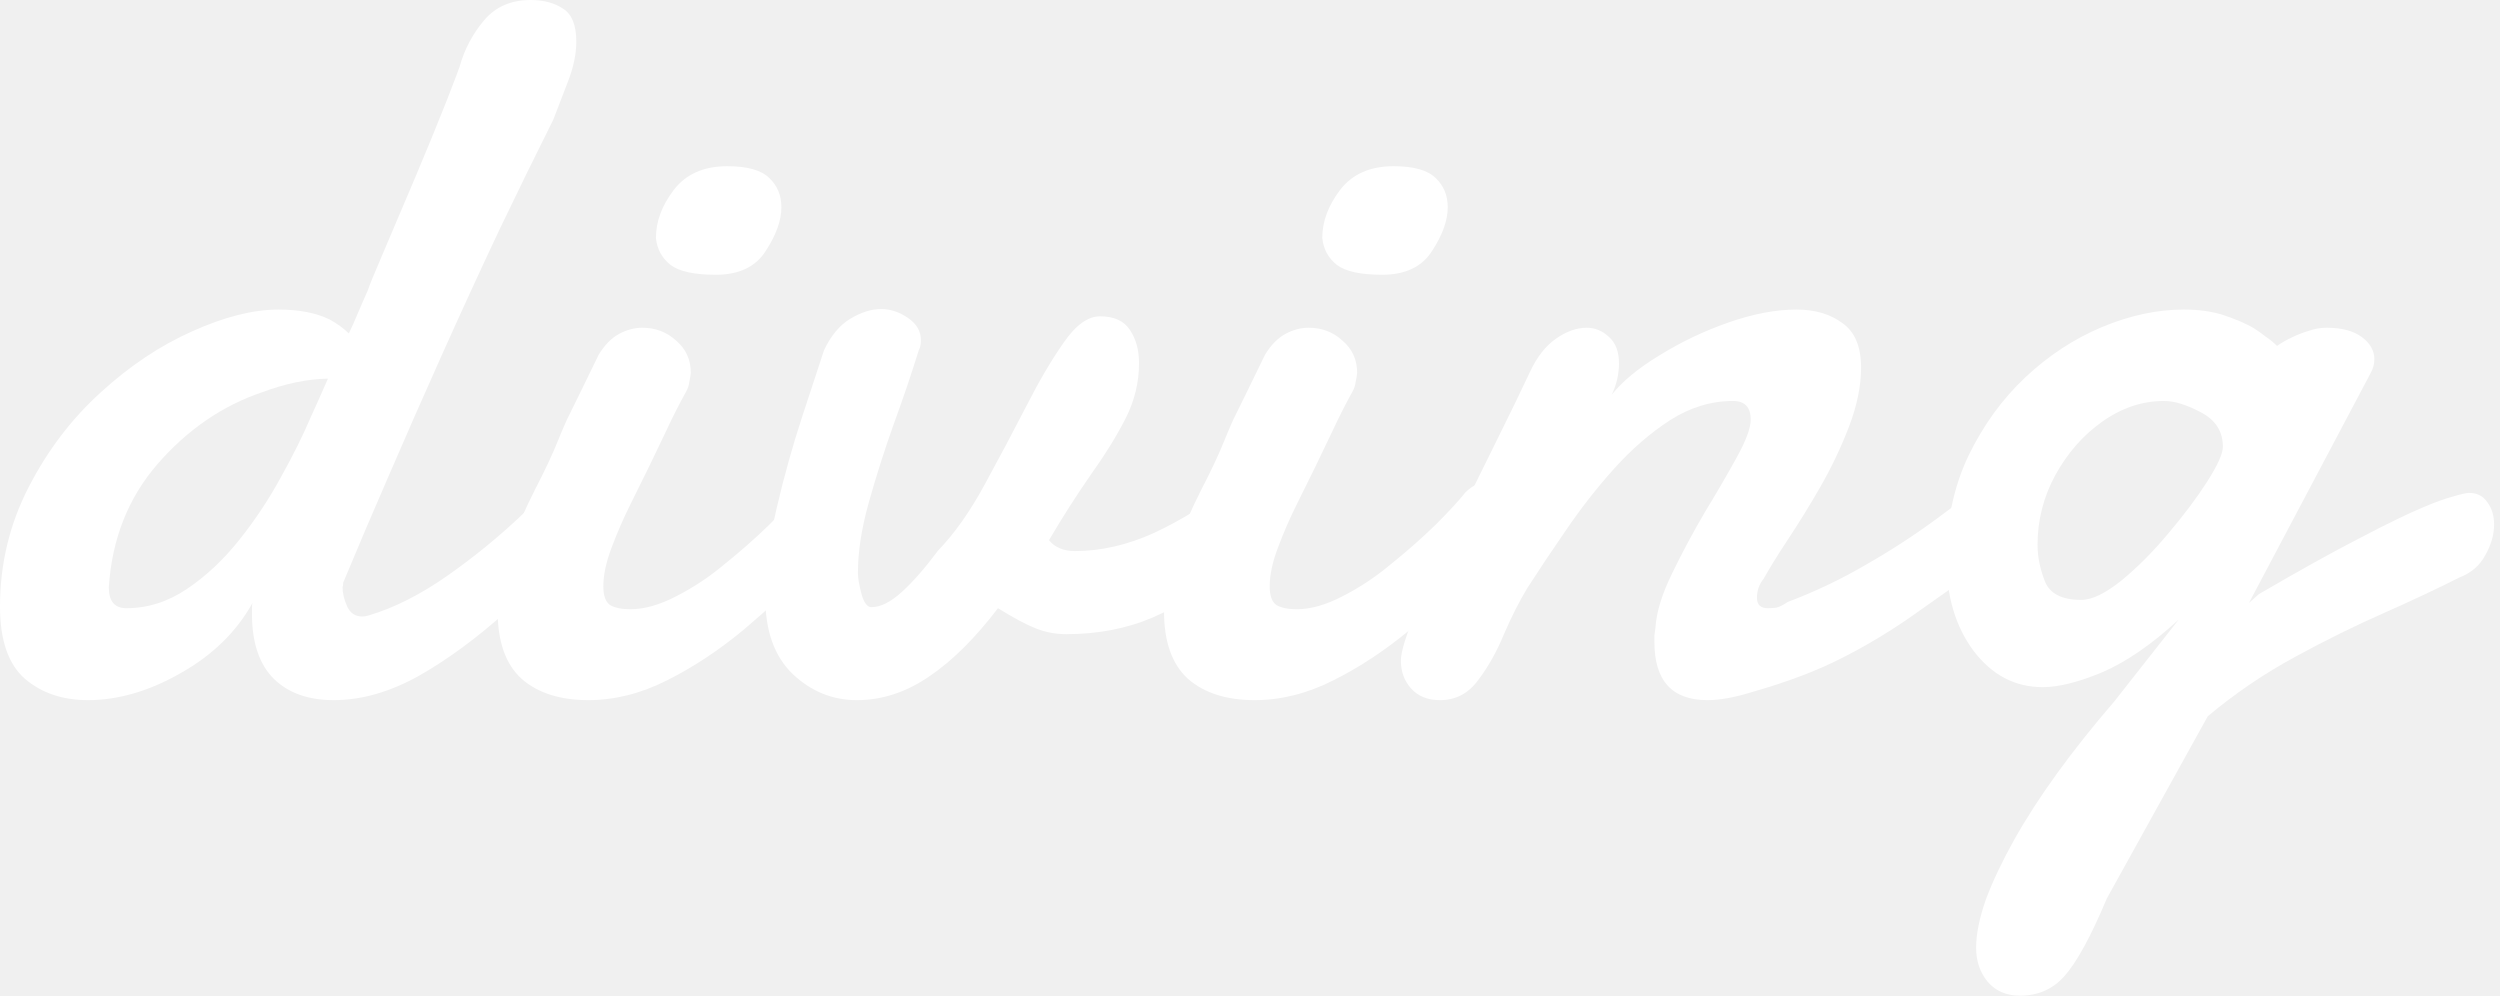
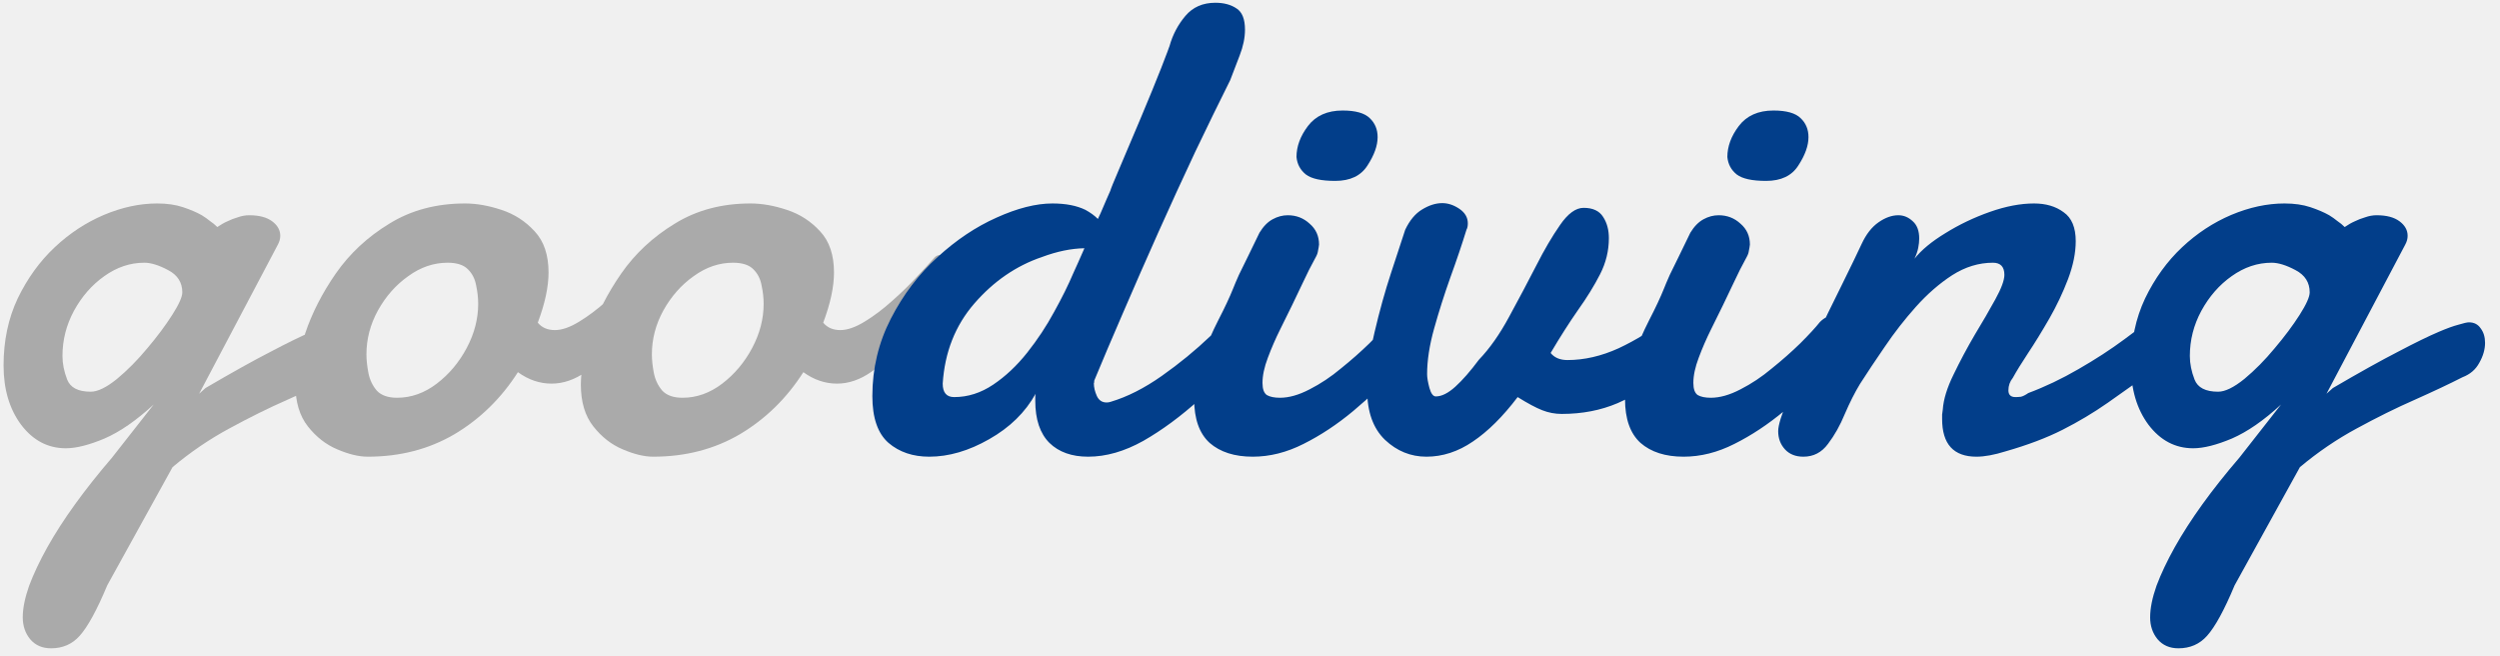
- <svg xmlns="http://www.w3.org/2000/svg" width="231" height="92" fill="none" viewBox="0 0 231 92">
-   <path fill="#fff" d="M186.635 92c-1.251 0-2.245-.432-2.983-1.296-.705-.864-1.058-1.903-1.058-3.12 0-1.279.305-2.783.914-4.51.642-1.696 1.507-3.52 2.598-5.471 2.212-3.936 5.291-8.191 9.235-12.766l5.965-7.583c-2.469 2.272-4.81 3.887-7.023 4.847-2.213.928-4.057 1.392-5.532 1.392-2.565 0-4.698-1.12-6.397-3.36-1.668-2.24-2.502-5.055-2.502-8.446 0-3.52.674-6.703 2.021-9.55 1.379-2.848 3.142-5.28 5.291-7.295 2.116-1.984 4.457-3.52 7.023-4.607 2.597-1.088 5.131-1.632 7.6-1.632 1.411 0 2.645.176 3.704.528 1.058.352 1.956.736 2.693 1.152.417.256.802.528 1.155.816.385.256.737.543 1.058.863a8.493 8.493 0 0 1 1.443-.815 9.04 9.04 0 0 1 1.491-.576 4.899 4.899 0 0 1 1.636-.288c1.411 0 2.501.288 3.271.864.769.576 1.154 1.263 1.154 2.063 0 .416-.112.832-.337 1.248L207.8 55.718l.913-.816c3.784-2.207 6.895-3.935 9.332-5.183 2.437-1.28 4.377-2.223 5.821-2.831 1.122-.48 2.052-.816 2.789-1.008.738-.224 1.235-.336 1.492-.336.737 0 1.298.288 1.683.864.417.544.625 1.232.625 2.064 0 .927-.272 1.871-.817 2.831-.513.96-1.315 1.648-2.405 2.064-1.892.96-4.169 2.031-6.831 3.215a109.272 109.272 0 0 0-8.273 4.08 48.548 48.548 0 0 0-8.13 5.518l-9.331 16.846c-1.475 3.519-2.79 5.919-3.945 7.198-1.058 1.184-2.421 1.776-4.088 1.776Zm5.676-36.57c.994 0 2.245-.608 3.752-1.823 1.507-1.248 2.95-2.704 4.329-4.368 1.411-1.663 2.597-3.247 3.559-4.75.962-1.505 1.443-2.576 1.443-3.216 0-1.408-.673-2.464-2.02-3.168-1.315-.703-2.453-1.055-3.415-1.055-2.02 0-3.928.64-5.724 1.92-1.764 1.247-3.207 2.895-4.329 4.942a13.31 13.31 0 0 0-1.636 6.431c0 1.088.225 2.208.674 3.36.449 1.151 1.571 1.727 3.367 1.727Z" />
-   <path fill="#fff" d="M133.049 64.693c-1.122 0-2.004-.352-2.645-1.056-.642-.704-.962-1.568-.962-2.592 0-.831.481-2.383 1.443-4.655a137.672 137.672 0 0 1 3.367-7.39 526.096 526.096 0 0 1 4.329-8.879 278.542 278.542 0 0 0 2.79-5.759c.641-1.376 1.443-2.4 2.405-3.071.962-.672 1.908-1.008 2.838-1.008.77 0 1.459.288 2.068.864.61.544.914 1.36.914 2.447 0 .416-.048.864-.144 1.344a6.7 6.7 0 0 1-.529 1.536c.994-1.248 2.469-2.464 4.425-3.648a32.2 32.2 0 0 1 6.35-3.023c2.277-.8 4.377-1.2 6.301-1.2 1.7 0 3.111.416 4.233 1.248 1.154.8 1.732 2.175 1.732 4.127 0 1.664-.369 3.471-1.107 5.423a40.136 40.136 0 0 1-2.645 5.567 91.122 91.122 0 0 1-3.079 4.991c-.93 1.408-1.651 2.576-2.164 3.504a2.73 2.73 0 0 0-.626 1.775c0 .64.337.96 1.011.96.224 0 .481-.016.769-.048.289-.064.641-.24 1.058-.528a47.017 47.017 0 0 0 7.168-3.407 66.868 66.868 0 0 0 6.589-4.271c2.021-1.472 3.64-2.768 4.859-3.888.513-.416 1.01-.624 1.491-.624 1.154 0 1.732.736 1.732 2.208 0 .992-.321 2.096-.962 3.312-.61 1.215-1.588 2.351-2.935 3.407a1297.304 1297.304 0 0 1-6.59 4.655 53.45 53.45 0 0 1-6.445 3.84c-2.277 1.151-4.987 2.175-8.129 3.07-1.636.513-3.031.769-4.185.769-3.271 0-4.907-1.792-4.907-5.375v-.624c.032-.224.064-.464.097-.72.096-1.44.609-3.103 1.539-4.991.93-1.92 1.94-3.808 3.03-5.663a138.382 138.382 0 0 0 2.934-5.04c.866-1.567 1.299-2.735 1.299-3.503 0-1.151-.545-1.727-1.635-1.727-2.021 0-3.961.592-5.821 1.775-1.827 1.184-3.559 2.688-5.195 4.511A53.873 53.873 0 0 0 144.69 49a193.283 193.283 0 0 0-3.56 5.328c-.737 1.215-1.459 2.64-2.164 4.27-.674 1.633-1.475 3.056-2.405 4.272-.898 1.216-2.069 1.824-3.512 1.824Z" />
-   <path fill="#fff" d="M127.71 25.388c-1.988 0-3.383-.304-4.185-.912-.801-.64-1.25-1.472-1.347-2.496 0-1.504.546-2.975 1.636-4.415 1.122-1.472 2.774-2.208 4.954-2.208 1.86 0 3.159.368 3.897 1.104.737.704 1.106 1.6 1.106 2.688 0 1.215-.481 2.56-1.443 4.031-.93 1.472-2.469 2.208-4.618 2.208Zm-11.785 39.305c-2.597 0-4.65-.656-6.157-1.968-1.475-1.344-2.212-3.423-2.212-6.239 0-1.951.352-3.887 1.058-5.807a53.857 53.857 0 0 1 2.405-5.47c.898-1.729 1.603-3.232 2.116-4.512a46.08 46.08 0 0 1 .818-1.92c.417-.864.85-1.743 1.299-2.64l1.635-3.359c.545-.895 1.171-1.535 1.876-1.92.706-.383 1.427-.575 2.165-.575 1.218 0 2.261.4 3.126 1.2.898.767 1.347 1.76 1.347 2.975-.032.288-.08.576-.144.864a2.281 2.281 0 0 1-.289.864 54.896 54.896 0 0 0-1.827 3.6 318.482 318.482 0 0 1-3.271 6.718 41.205 41.205 0 0 0-1.78 4.08c-.513 1.343-.77 2.543-.77 3.599 0 .863.209 1.44.626 1.727.448.256 1.074.384 1.875.384 1.283 0 2.694-.4 4.233-1.2a23.609 23.609 0 0 0 4.474-2.975 57.51 57.51 0 0 0 4.089-3.6c1.25-1.247 2.18-2.255 2.789-3.023.61-.608 1.251-.912 1.925-.912.577 0 1.042.256 1.394.768.385.512.578 1.168.578 1.968 0 .736-.193 1.52-.578 2.351-.352.832-.946 1.616-1.779 2.352a100.57 100.57 0 0 1-6.638 6.143c-2.309 1.92-4.682 3.487-7.119 4.703-2.405 1.216-4.827 1.824-7.264 1.824Z" />
-   <path fill="#fff" d="M79.175 64.693c-2.244 0-4.216-.8-5.916-2.4-1.7-1.632-2.55-4-2.55-7.103 0-2.527.353-5.279 1.059-8.254a99.472 99.472 0 0 1 2.357-8.447c.866-2.655 1.54-4.703 2.02-6.143.641-1.343 1.443-2.303 2.405-2.88.994-.607 1.956-.911 2.886-.911.834 0 1.652.272 2.453.816.802.544 1.203 1.232 1.203 2.064 0 .384-.064.687-.192.911a143.754 143.754 0 0 1-2.31 6.815 111.152 111.152 0 0 0-2.308 7.247c-.674 2.4-1.01 4.575-1.01 6.527 0 .48.112 1.136.336 1.967.225.8.53 1.2.914 1.2.834 0 1.764-.464 2.79-1.391 1.026-.928 2.149-2.208 3.367-3.84 1.54-1.6 2.983-3.647 4.33-6.143a345.709 345.709 0 0 0 3.848-7.247c1.154-2.271 2.293-4.207 3.415-5.807 1.122-1.631 2.245-2.447 3.367-2.447 1.315 0 2.245.432 2.79 1.296.545.832.818 1.84.818 3.023 0 1.792-.417 3.504-1.251 5.135-.834 1.632-1.892 3.344-3.175 5.135a98.267 98.267 0 0 0-3.896 6.095c.545.672 1.347 1.008 2.405 1.008 2.405 0 4.842-.56 7.312-1.68a36.377 36.377 0 0 0 7.071-4.367c.481-.288.93-.432 1.346-.432.578 0 1.043.256 1.395.768.385.512.578 1.168.578 1.968 0 .864-.257 1.807-.77 2.831-.513.992-1.363 1.904-2.549 2.736-2.406 1.823-4.811 3.263-7.216 4.32-2.405 1.023-5.066 1.535-7.985 1.535a7.58 7.58 0 0 1-2.79-.528c-.897-.352-2.068-.976-3.51-1.872-2.117 2.784-4.25 4.895-6.398 6.335-2.117 1.44-4.33 2.16-6.638 2.16Z" />
-   <path fill="#fff" d="M66.14 25.388c-1.988 0-3.383-.304-4.185-.912-.802-.64-1.25-1.472-1.347-2.496 0-1.504.545-2.975 1.636-4.415 1.122-1.472 2.773-2.208 4.954-2.208 1.86 0 3.159.368 3.896 1.104.738.704 1.107 1.6 1.107 2.688 0 1.215-.481 2.56-1.443 4.031-.93 1.472-2.47 2.208-4.618 2.208ZM54.355 64.693c-2.598 0-4.65-.656-6.157-1.968-1.475-1.344-2.213-3.423-2.213-6.239 0-1.951.353-3.887 1.059-5.807a53.991 53.991 0 0 1 2.405-5.47c.898-1.729 1.603-3.232 2.116-4.512.16-.416.433-1.056.818-1.92.417-.864.85-1.743 1.298-2.64l1.636-3.359c.545-.895 1.17-1.535 1.876-1.92.705-.383 1.427-.575 2.165-.575 1.218 0 2.26.4 3.126 1.2.898.767 1.347 1.76 1.347 2.975-.032.288-.08.576-.144.864a2.294 2.294 0 0 1-.289.864 54.735 54.735 0 0 0-1.828 3.6 297.406 297.406 0 0 1-1.587 3.31c-.45.928-1.01 2.064-1.684 3.408a41.368 41.368 0 0 0-1.78 4.08c-.513 1.343-.77 2.543-.77 3.599 0 .863.21 1.44.626 1.727.45.256 1.075.384 1.876.384 1.283 0 2.694-.4 4.233-1.2a23.624 23.624 0 0 0 4.474-2.975 57.391 57.391 0 0 0 4.088-3.6c1.25-1.247 2.18-2.255 2.79-3.023.61-.608 1.25-.912 1.924-.912.577 0 1.042.256 1.395.768.385.512.577 1.168.577 1.968 0 .736-.192 1.52-.577 2.351-.353.832-.946 1.616-1.78 2.352a100.495 100.495 0 0 1-6.638 6.143c-2.308 1.92-4.681 3.487-7.119 4.703-2.405 1.216-4.826 1.824-7.263 1.824Z" />
-   <path fill="#fff" d="M8.13 64.693c-2.342 0-4.282-.656-5.821-1.968C.769 61.381 0 59.158 0 56.055c0-3.936.882-7.615 2.646-11.039 1.763-3.423 3.992-6.35 6.686-8.782 2.661-2.432 5.467-4.304 8.418-5.615 2.982-1.344 5.643-2.016 7.984-2.016 1.892 0 3.464.304 4.714.912.706.384 1.3.816 1.78 1.296l.385-.816.866-2.016.529-1.2c.064-.256.48-1.28 1.25-3.071.77-1.792 1.796-4.207 3.08-7.247a341.89 341.89 0 0 0 2.933-7.15c.77-1.984 1.17-3.04 1.203-3.168a11.205 11.205 0 0 1 2.26-4.271C45.794.624 47.22 0 49.017 0c1.218 0 2.228.272 3.03.816.802.512 1.203 1.52 1.203 3.023 0 1.152-.257 2.384-.77 3.696a284.77 284.77 0 0 0-1.347 3.503A663.174 663.174 0 0 0 46.13 21.26a667.709 667.709 0 0 0-5.292 11.518 853.71 853.71 0 0 0-5.002 11.374 627.825 627.825 0 0 0-4.089 9.599c-.032.032-.048.112-.048.24s-.016.208-.048.24c0 .575.144 1.183.433 1.823.288.608.753.912 1.395.912.192 0 .385-.032.577-.096 2.373-.704 4.81-1.936 7.312-3.695a60.468 60.468 0 0 0 6.926-5.663c2.149-2.048 3.864-3.84 5.147-5.375.449-.544.946-.816 1.491-.816.481 0 .898.224 1.25.672.386.448.578 1.055.578 1.823 0 .608-.176 1.328-.53 2.16-.32.832-.865 1.728-1.634 2.688a119.742 119.742 0 0 1-7.793 7.822c-2.694 2.432-5.387 4.415-8.081 5.951-2.694 1.504-5.323 2.256-7.889 2.256-2.34 0-4.185-.656-5.531-1.968-1.347-1.344-2.02-3.343-2.02-5.999v-.528c0-.224.015-.384.047-.48-1.475 2.656-3.688 4.815-6.638 6.48-2.918 1.663-5.772 2.495-8.562 2.495Zm3.559-8.495c1.956 0 3.816-.592 5.58-1.776 1.763-1.183 3.383-2.703 4.858-4.559a39.61 39.61 0 0 0 3.848-5.807c1.122-2.015 2.036-3.855 2.742-5.519l.673-1.487.914-2.064c-1.892.032-3.912.448-6.06 1.248-3.689 1.247-6.911 3.455-9.67 6.622-2.725 3.136-4.232 6.943-4.52 11.423 0 1.28.544 1.92 1.635 1.92Z" />
+ <svg xmlns="http://www.w3.org/2000/svg" width="145" height="38" viewBox="0 0 145 38" fill="none">
+   <path d="M2.961 37.602C2.453 37.602 2.049 37.426 1.75 37.074C1.464 36.723 1.32 36.3 1.32 35.805C1.32 35.284 1.444 34.672 1.691 33.969C1.952 33.279 2.303 32.536 2.746 31.742C3.645 30.141 4.895 28.409 6.496 26.547L8.918 23.461C7.915 24.385 6.965 25.043 6.066 25.434C5.168 25.811 4.419 26 3.82 26C2.779 26 1.913 25.544 1.223 24.633C0.546 23.721 0.207 22.576 0.207 21.195C0.207 19.763 0.48 18.467 1.027 17.309C1.587 16.15 2.303 15.16 3.176 14.34C4.035 13.533 4.986 12.908 6.027 12.465C7.082 12.022 8.111 11.801 9.113 11.801C9.686 11.801 10.188 11.872 10.617 12.016C11.047 12.159 11.412 12.315 11.711 12.484C11.88 12.588 12.037 12.699 12.18 12.816C12.336 12.921 12.479 13.038 12.609 13.168C12.818 13.025 13.013 12.914 13.195 12.836C13.378 12.745 13.579 12.667 13.801 12.602C14.022 12.523 14.243 12.484 14.465 12.484C15.038 12.484 15.48 12.602 15.793 12.836C16.105 13.07 16.262 13.35 16.262 13.676C16.262 13.845 16.216 14.014 16.125 14.184L11.555 22.836L11.926 22.504C13.462 21.605 14.725 20.902 15.715 20.395C16.704 19.874 17.492 19.49 18.078 19.242C18.534 19.047 18.912 18.91 19.211 18.832C19.51 18.741 19.712 18.695 19.816 18.695C20.116 18.695 20.344 18.812 20.5 19.047C20.669 19.268 20.754 19.548 20.754 19.887C20.754 20.264 20.643 20.648 20.422 21.039C20.213 21.43 19.888 21.71 19.445 21.879C18.677 22.27 17.753 22.706 16.672 23.188C15.604 23.656 14.484 24.21 13.312 24.848C12.154 25.473 11.053 26.221 10.012 27.094L6.223 33.949C5.624 35.382 5.09 36.358 4.621 36.879C4.191 37.361 3.638 37.602 2.961 37.602ZM5.266 22.719C5.669 22.719 6.177 22.471 6.789 21.977C7.401 21.469 7.987 20.876 8.547 20.199C9.12 19.522 9.602 18.878 9.992 18.266C10.383 17.654 10.578 17.217 10.578 16.957C10.578 16.384 10.305 15.954 9.758 15.668C9.224 15.382 8.762 15.238 8.371 15.238C7.551 15.238 6.776 15.499 6.047 16.02C5.331 16.527 4.745 17.198 4.289 18.031C3.846 18.852 3.625 19.724 3.625 20.648C3.625 21.091 3.716 21.547 3.898 22.016C4.081 22.484 4.536 22.719 5.266 22.719ZM21.34 26.488C20.819 26.488 20.227 26.345 19.562 26.059C18.912 25.785 18.345 25.342 17.863 24.73C17.381 24.119 17.141 23.311 17.141 22.309C17.141 21.501 17.329 20.512 17.707 19.34C18.098 18.168 18.69 17.009 19.484 15.863C20.292 14.704 21.327 13.741 22.59 12.973C23.853 12.191 25.318 11.801 26.984 11.801C27.648 11.801 28.352 11.925 29.094 12.172C29.849 12.419 30.494 12.836 31.027 13.422C31.561 13.995 31.828 14.789 31.828 15.805C31.828 16.638 31.62 17.608 31.203 18.715C31.438 19.001 31.77 19.145 32.199 19.145C32.603 19.145 33.072 18.982 33.605 18.656C34.139 18.331 34.667 17.934 35.188 17.465C35.721 16.996 36.203 16.527 36.633 16.059C37.075 15.59 37.421 15.212 37.668 14.926C37.759 14.835 37.87 14.789 38 14.789C38.286 14.789 38.495 14.971 38.625 15.336C38.755 15.7 38.729 16.163 38.547 16.723C38.365 17.27 37.941 17.836 37.277 18.422C36.887 18.838 36.405 19.353 35.832 19.965C35.272 20.564 34.66 21.098 33.996 21.566C33.345 22.022 32.681 22.25 32.004 22.25C31.314 22.25 30.663 22.029 30.051 21.586C29.087 23.096 27.863 24.294 26.379 25.18C24.895 26.052 23.215 26.488 21.34 26.488ZM23.039 23.07C23.859 23.07 24.628 22.797 25.344 22.25C26.06 21.703 26.639 21.013 27.082 20.18C27.525 19.346 27.746 18.494 27.746 17.621C27.746 17.283 27.707 16.931 27.629 16.566C27.564 16.189 27.408 15.876 27.16 15.629C26.913 15.368 26.516 15.238 25.969 15.238C25.162 15.238 24.4 15.499 23.684 16.02C22.967 16.527 22.381 17.191 21.926 18.012C21.483 18.819 21.262 19.665 21.262 20.551C21.262 20.876 21.301 21.241 21.379 21.645C21.457 22.035 21.62 22.374 21.867 22.66C22.128 22.934 22.518 23.07 23.039 23.07ZM37.902 26.488C37.382 26.488 36.789 26.345 36.125 26.059C35.474 25.785 34.908 25.342 34.426 24.73C33.944 24.119 33.703 23.311 33.703 22.309C33.703 21.501 33.892 20.512 34.27 19.34C34.66 18.168 35.253 17.009 36.047 15.863C36.854 14.704 37.889 13.741 39.152 12.973C40.415 12.191 41.88 11.801 43.547 11.801C44.211 11.801 44.914 11.925 45.656 12.172C46.411 12.419 47.056 12.836 47.59 13.422C48.124 13.995 48.391 14.789 48.391 15.805C48.391 16.638 48.182 17.608 47.766 18.715C48 19.001 48.332 19.145 48.762 19.145C49.165 19.145 49.634 18.982 50.168 18.656C50.702 18.331 51.229 17.934 51.75 17.465C52.284 16.996 52.766 16.527 53.195 16.059C53.638 15.59 53.983 15.212 54.23 14.926C54.322 14.835 54.432 14.789 54.562 14.789C54.849 14.789 55.057 14.971 55.188 15.336C55.318 15.7 55.292 16.163 55.109 16.723C54.927 17.27 54.504 17.836 53.84 18.422C53.449 18.838 52.967 19.353 52.395 19.965C51.835 20.564 51.223 21.098 50.559 21.566C49.908 22.022 49.243 22.25 48.566 22.25C47.876 22.25 47.225 22.029 46.613 21.586C45.65 23.096 44.426 24.294 42.941 25.18C41.457 26.052 39.777 26.488 37.902 26.488ZM39.602 23.07C40.422 23.07 41.19 22.797 41.906 22.25C42.622 21.703 43.202 21.013 43.645 20.18C44.087 19.346 44.309 18.494 44.309 17.621C44.309 17.283 44.27 16.931 44.191 16.566C44.126 16.189 43.97 15.876 43.723 15.629C43.475 15.368 43.078 15.238 42.531 15.238C41.724 15.238 40.962 15.499 40.246 16.02C39.53 16.527 38.944 17.191 38.488 18.012C38.046 18.819 37.824 19.665 37.824 20.551C37.824 20.876 37.863 21.241 37.941 21.645C38.02 22.035 38.182 22.374 38.43 22.66C38.69 22.934 39.081 23.07 39.602 23.07Z" fill="#AAAAAA" />
+   <path d="M53.918 26.488C52.967 26.488 52.18 26.221 51.555 25.688C50.93 25.141 50.617 24.236 50.617 22.973C50.617 21.371 50.975 19.874 51.691 18.48C52.408 17.087 53.312 15.896 54.406 14.906C55.487 13.917 56.626 13.155 57.824 12.621C59.035 12.074 60.116 11.801 61.066 11.801C61.835 11.801 62.473 11.925 62.98 12.172C63.267 12.328 63.508 12.504 63.703 12.699L63.859 12.367L64.211 11.547L64.426 11.059C64.452 10.954 64.621 10.538 64.934 9.809C65.246 9.079 65.663 8.096 66.184 6.859C66.665 5.714 67.062 4.743 67.375 3.949C67.688 3.142 67.85 2.712 67.863 2.66C68.046 2.009 68.352 1.43 68.781 0.922C69.211 0.414 69.79 0.16 70.519 0.16C71.014 0.16 71.424 0.271 71.75 0.492C72.076 0.701 72.238 1.111 72.238 1.723C72.238 2.191 72.134 2.693 71.926 3.227C71.717 3.76 71.535 4.236 71.379 4.652C70.754 5.902 70.077 7.289 69.348 8.812C68.632 10.336 67.915 11.898 67.199 13.5C66.483 15.102 65.806 16.645 65.168 18.129C64.53 19.6 63.977 20.902 63.508 22.035C63.495 22.048 63.488 22.081 63.488 22.133C63.488 22.185 63.482 22.217 63.469 22.23C63.469 22.465 63.527 22.712 63.645 22.973C63.762 23.22 63.95 23.344 64.211 23.344C64.289 23.344 64.367 23.331 64.445 23.305C65.409 23.018 66.398 22.517 67.414 21.801C68.43 21.085 69.367 20.316 70.227 19.496C71.099 18.663 71.796 17.934 72.316 17.309C72.499 17.087 72.701 16.977 72.922 16.977C73.117 16.977 73.287 17.068 73.43 17.25C73.586 17.432 73.664 17.68 73.664 17.992C73.664 18.24 73.592 18.533 73.449 18.871C73.319 19.21 73.098 19.574 72.785 19.965C71.769 21.085 70.715 22.146 69.621 23.148C68.527 24.138 67.434 24.945 66.34 25.57C65.246 26.182 64.178 26.488 63.137 26.488C62.186 26.488 61.438 26.221 60.891 25.688C60.344 25.141 60.07 24.327 60.07 23.246V23.031C60.07 22.94 60.077 22.875 60.09 22.836C59.491 23.917 58.592 24.796 57.395 25.473C56.21 26.15 55.051 26.488 53.918 26.488ZM55.363 23.031C56.158 23.031 56.913 22.79 57.629 22.309C58.345 21.827 59.003 21.208 59.602 20.453C60.2 19.698 60.721 18.91 61.164 18.09C61.62 17.27 61.991 16.521 62.277 15.844L62.551 15.238L62.922 14.398C62.154 14.412 61.333 14.581 60.461 14.906C58.964 15.414 57.655 16.312 56.535 17.602C55.428 18.878 54.816 20.427 54.699 22.25C54.699 22.771 54.921 23.031 55.363 23.031ZM77.473 10.492C76.665 10.492 76.099 10.368 75.773 10.121C75.448 9.861 75.266 9.522 75.227 9.105C75.227 8.493 75.448 7.895 75.891 7.309C76.346 6.71 77.017 6.41 77.902 6.41C78.658 6.41 79.185 6.56 79.484 6.859C79.784 7.146 79.934 7.51 79.934 7.953C79.934 8.448 79.738 8.995 79.348 9.594C78.97 10.193 78.345 10.492 77.473 10.492ZM72.688 26.488C71.633 26.488 70.799 26.221 70.188 25.688C69.588 25.141 69.289 24.294 69.289 23.148C69.289 22.354 69.432 21.566 69.719 20.785C70.018 19.991 70.344 19.249 70.695 18.559C71.06 17.855 71.346 17.244 71.555 16.723C71.62 16.553 71.731 16.293 71.887 15.941C72.056 15.59 72.232 15.232 72.414 14.867L73.078 13.5C73.299 13.135 73.553 12.875 73.84 12.719C74.126 12.562 74.419 12.484 74.719 12.484C75.213 12.484 75.637 12.647 75.988 12.973C76.353 13.285 76.535 13.689 76.535 14.184C76.522 14.301 76.503 14.418 76.477 14.535C76.463 14.652 76.424 14.77 76.359 14.887C76.073 15.408 75.826 15.896 75.617 16.352C75.409 16.794 75.194 17.244 74.973 17.699C74.79 18.077 74.562 18.539 74.289 19.086C74.016 19.633 73.775 20.186 73.566 20.746C73.358 21.293 73.254 21.781 73.254 22.211C73.254 22.562 73.338 22.797 73.508 22.914C73.69 23.018 73.944 23.07 74.269 23.07C74.79 23.07 75.363 22.908 75.988 22.582C76.626 22.256 77.232 21.853 77.805 21.371C78.404 20.889 78.957 20.401 79.465 19.906C79.973 19.398 80.35 18.988 80.598 18.676C80.845 18.428 81.106 18.305 81.379 18.305C81.613 18.305 81.802 18.409 81.945 18.617C82.102 18.826 82.18 19.092 82.18 19.418C82.18 19.717 82.102 20.037 81.945 20.375C81.802 20.713 81.561 21.033 81.223 21.332C80.363 22.204 79.465 23.038 78.527 23.832C77.59 24.613 76.626 25.251 75.637 25.746C74.66 26.241 73.677 26.488 72.688 26.488ZM82.766 26.488C81.854 26.488 81.053 26.163 80.363 25.512C79.673 24.848 79.328 23.884 79.328 22.621C79.328 21.592 79.471 20.473 79.758 19.262C80.044 18.038 80.363 16.892 80.715 15.824C81.066 14.743 81.34 13.91 81.535 13.324C81.796 12.777 82.121 12.387 82.512 12.152C82.915 11.905 83.306 11.781 83.684 11.781C84.022 11.781 84.354 11.892 84.68 12.113C85.005 12.335 85.168 12.615 85.168 12.953C85.168 13.109 85.142 13.233 85.09 13.324C84.829 14.171 84.517 15.095 84.152 16.098C83.801 17.087 83.488 18.07 83.215 19.047C82.941 20.023 82.805 20.909 82.805 21.703C82.805 21.898 82.85 22.165 82.941 22.504C83.033 22.829 83.156 22.992 83.312 22.992C83.651 22.992 84.029 22.803 84.445 22.426C84.862 22.048 85.318 21.527 85.812 20.863C86.438 20.212 87.023 19.379 87.57 18.363C88.13 17.335 88.651 16.352 89.133 15.414C89.602 14.49 90.064 13.702 90.519 13.051C90.975 12.387 91.431 12.055 91.887 12.055C92.421 12.055 92.798 12.23 93.019 12.582C93.241 12.921 93.352 13.331 93.352 13.812C93.352 14.542 93.182 15.238 92.844 15.902C92.505 16.566 92.076 17.263 91.555 17.992C91.047 18.721 90.519 19.548 89.973 20.473C90.194 20.746 90.519 20.883 90.949 20.883C91.926 20.883 92.915 20.655 93.918 20.199C94.921 19.73 95.878 19.138 96.789 18.422C96.984 18.305 97.167 18.246 97.336 18.246C97.57 18.246 97.759 18.35 97.902 18.559C98.059 18.767 98.137 19.034 98.137 19.359C98.137 19.711 98.033 20.095 97.824 20.512C97.616 20.915 97.271 21.287 96.789 21.625C95.812 22.367 94.836 22.953 93.859 23.383C92.883 23.799 91.802 24.008 90.617 24.008C90.227 24.008 89.849 23.936 89.484 23.793C89.12 23.65 88.644 23.396 88.059 23.031C87.199 24.164 86.333 25.023 85.461 25.609C84.602 26.195 83.703 26.488 82.766 26.488ZM102.473 10.492C101.665 10.492 101.099 10.368 100.773 10.121C100.448 9.861 100.266 9.522 100.227 9.105C100.227 8.493 100.448 7.895 100.891 7.309C101.346 6.71 102.017 6.41 102.902 6.41C103.658 6.41 104.185 6.56 104.484 6.859C104.784 7.146 104.934 7.51 104.934 7.953C104.934 8.448 104.738 8.995 104.348 9.594C103.97 10.193 103.345 10.492 102.473 10.492ZM97.688 26.488C96.633 26.488 95.799 26.221 95.188 25.688C94.588 25.141 94.289 24.294 94.289 23.148C94.289 22.354 94.432 21.566 94.719 20.785C95.018 19.991 95.344 19.249 95.695 18.559C96.06 17.855 96.346 17.244 96.555 16.723C96.62 16.553 96.731 16.293 96.887 15.941C97.056 15.59 97.232 15.232 97.414 14.867L98.078 13.5C98.299 13.135 98.553 12.875 98.84 12.719C99.126 12.562 99.419 12.484 99.719 12.484C100.214 12.484 100.637 12.647 100.988 12.973C101.353 13.285 101.535 13.689 101.535 14.184C101.522 14.301 101.503 14.418 101.477 14.535C101.464 14.652 101.424 14.77 101.359 14.887C101.073 15.408 100.826 15.896 100.617 16.352C100.409 16.794 100.194 17.244 99.973 17.699C99.79 18.077 99.562 18.539 99.289 19.086C99.016 19.633 98.775 20.186 98.566 20.746C98.358 21.293 98.254 21.781 98.254 22.211C98.254 22.562 98.338 22.797 98.508 22.914C98.69 23.018 98.944 23.07 99.269 23.07C99.79 23.07 100.363 22.908 100.988 22.582C101.626 22.256 102.232 21.853 102.805 21.371C103.404 20.889 103.957 20.401 104.465 19.906C104.973 19.398 105.35 18.988 105.598 18.676C105.845 18.428 106.105 18.305 106.379 18.305C106.613 18.305 106.802 18.409 106.945 18.617C107.102 18.826 107.18 19.092 107.18 19.418C107.18 19.717 107.102 20.037 106.945 20.375C106.802 20.713 106.561 21.033 106.223 21.332C105.363 22.204 104.465 23.038 103.527 23.832C102.59 24.613 101.626 25.251 100.637 25.746C99.66 26.241 98.677 26.488 97.688 26.488ZM104.641 26.488C104.185 26.488 103.827 26.345 103.566 26.059C103.306 25.772 103.176 25.421 103.176 25.004C103.176 24.665 103.371 24.034 103.762 23.109C104.152 22.172 104.608 21.169 105.129 20.102C105.793 18.708 106.379 17.504 106.887 16.488C107.395 15.46 107.772 14.678 108.02 14.145C108.28 13.585 108.605 13.168 108.996 12.895C109.387 12.621 109.771 12.484 110.148 12.484C110.461 12.484 110.741 12.602 110.988 12.836C111.236 13.057 111.359 13.389 111.359 13.832C111.359 14.001 111.34 14.184 111.301 14.379C111.262 14.574 111.19 14.783 111.086 15.004C111.49 14.496 112.089 14.001 112.883 13.52C113.677 13.025 114.536 12.615 115.461 12.289C116.385 11.963 117.238 11.801 118.02 11.801C118.71 11.801 119.283 11.97 119.738 12.309C120.207 12.634 120.441 13.194 120.441 13.988C120.441 14.665 120.292 15.401 119.992 16.195C119.693 16.977 119.335 17.732 118.918 18.461C118.475 19.229 118.059 19.906 117.668 20.492C117.29 21.065 116.997 21.54 116.789 21.918C116.62 22.126 116.535 22.367 116.535 22.641C116.535 22.901 116.672 23.031 116.945 23.031C117.036 23.031 117.141 23.025 117.258 23.012C117.375 22.986 117.518 22.914 117.688 22.797C118.664 22.432 119.634 21.97 120.598 21.41C121.574 20.85 122.466 20.271 123.273 19.672C124.094 19.073 124.751 18.546 125.246 18.09C125.454 17.921 125.656 17.836 125.852 17.836C126.32 17.836 126.555 18.135 126.555 18.734C126.555 19.138 126.424 19.587 126.164 20.082C125.917 20.577 125.52 21.039 124.973 21.469C124.022 22.146 123.13 22.777 122.297 23.363C121.477 23.936 120.604 24.457 119.68 24.926C118.755 25.395 117.655 25.811 116.379 26.176C115.715 26.384 115.148 26.488 114.68 26.488C113.352 26.488 112.688 25.759 112.688 24.301C112.688 24.21 112.688 24.125 112.688 24.047C112.701 23.956 112.714 23.858 112.727 23.754C112.766 23.168 112.974 22.491 113.352 21.723C113.729 20.941 114.139 20.173 114.582 19.418C115.025 18.689 115.422 18.005 115.773 17.367C116.125 16.729 116.301 16.254 116.301 15.941C116.301 15.473 116.079 15.238 115.637 15.238C114.816 15.238 114.029 15.479 113.273 15.961C112.531 16.443 111.828 17.055 111.164 17.797C110.513 18.526 109.914 19.294 109.367 20.102C108.82 20.896 108.339 21.619 107.922 22.27C107.622 22.764 107.329 23.344 107.043 24.008C106.77 24.672 106.444 25.251 106.066 25.746C105.702 26.241 105.227 26.488 104.641 26.488ZM126.398 37.602C125.891 37.602 125.487 37.426 125.188 37.074C124.901 36.723 124.758 36.3 124.758 35.805C124.758 35.284 124.882 34.672 125.129 33.969C125.389 33.279 125.741 32.536 126.184 31.742C127.082 30.141 128.332 28.409 129.934 26.547L132.355 23.461C131.353 24.385 130.402 25.043 129.504 25.434C128.605 25.811 127.857 26 127.258 26C126.216 26 125.35 25.544 124.66 24.633C123.983 23.721 123.645 22.576 123.645 21.195C123.645 19.763 123.918 18.467 124.465 17.309C125.025 16.15 125.741 15.16 126.613 14.34C127.473 13.533 128.423 12.908 129.465 12.465C130.52 12.022 131.548 11.801 132.551 11.801C133.124 11.801 133.625 11.872 134.055 12.016C134.484 12.159 134.849 12.315 135.148 12.484C135.318 12.588 135.474 12.699 135.617 12.816C135.773 12.921 135.917 13.038 136.047 13.168C136.255 13.025 136.451 12.914 136.633 12.836C136.815 12.745 137.017 12.667 137.238 12.602C137.46 12.523 137.681 12.484 137.902 12.484C138.475 12.484 138.918 12.602 139.23 12.836C139.543 13.07 139.699 13.35 139.699 13.676C139.699 13.845 139.654 14.014 139.562 14.184L134.992 22.836L135.363 22.504C136.9 21.605 138.163 20.902 139.152 20.395C140.142 19.874 140.93 19.49 141.516 19.242C141.971 19.047 142.349 18.91 142.648 18.832C142.948 18.741 143.15 18.695 143.254 18.695C143.553 18.695 143.781 18.812 143.938 19.047C144.107 19.268 144.191 19.548 144.191 19.887C144.191 20.264 144.081 20.648 143.859 21.039C143.651 21.43 143.326 21.71 142.883 21.879C142.115 22.27 141.19 22.706 140.109 23.188C139.042 23.656 137.922 24.21 136.75 24.848C135.591 25.473 134.491 26.221 133.449 27.094L129.66 33.949C129.061 35.382 128.527 36.358 128.059 36.879C127.629 37.361 127.076 37.602 126.398 37.602ZM128.703 22.719C129.107 22.719 129.615 22.471 130.227 21.977C130.839 21.469 131.424 20.876 131.984 20.199C132.557 19.522 133.039 18.878 133.43 18.266C133.82 17.654 134.016 17.217 134.016 16.957C134.016 16.384 133.742 15.954 133.195 15.668C132.661 15.382 132.199 15.238 131.809 15.238C130.988 15.238 130.214 15.499 129.484 16.02C128.768 16.527 128.182 17.198 127.727 18.031C127.284 18.852 127.062 19.724 127.062 20.648C127.062 21.091 127.154 21.547 127.336 22.016C127.518 22.484 127.974 22.719 128.703 22.719Z" fill="#023E8A" />
</svg>
